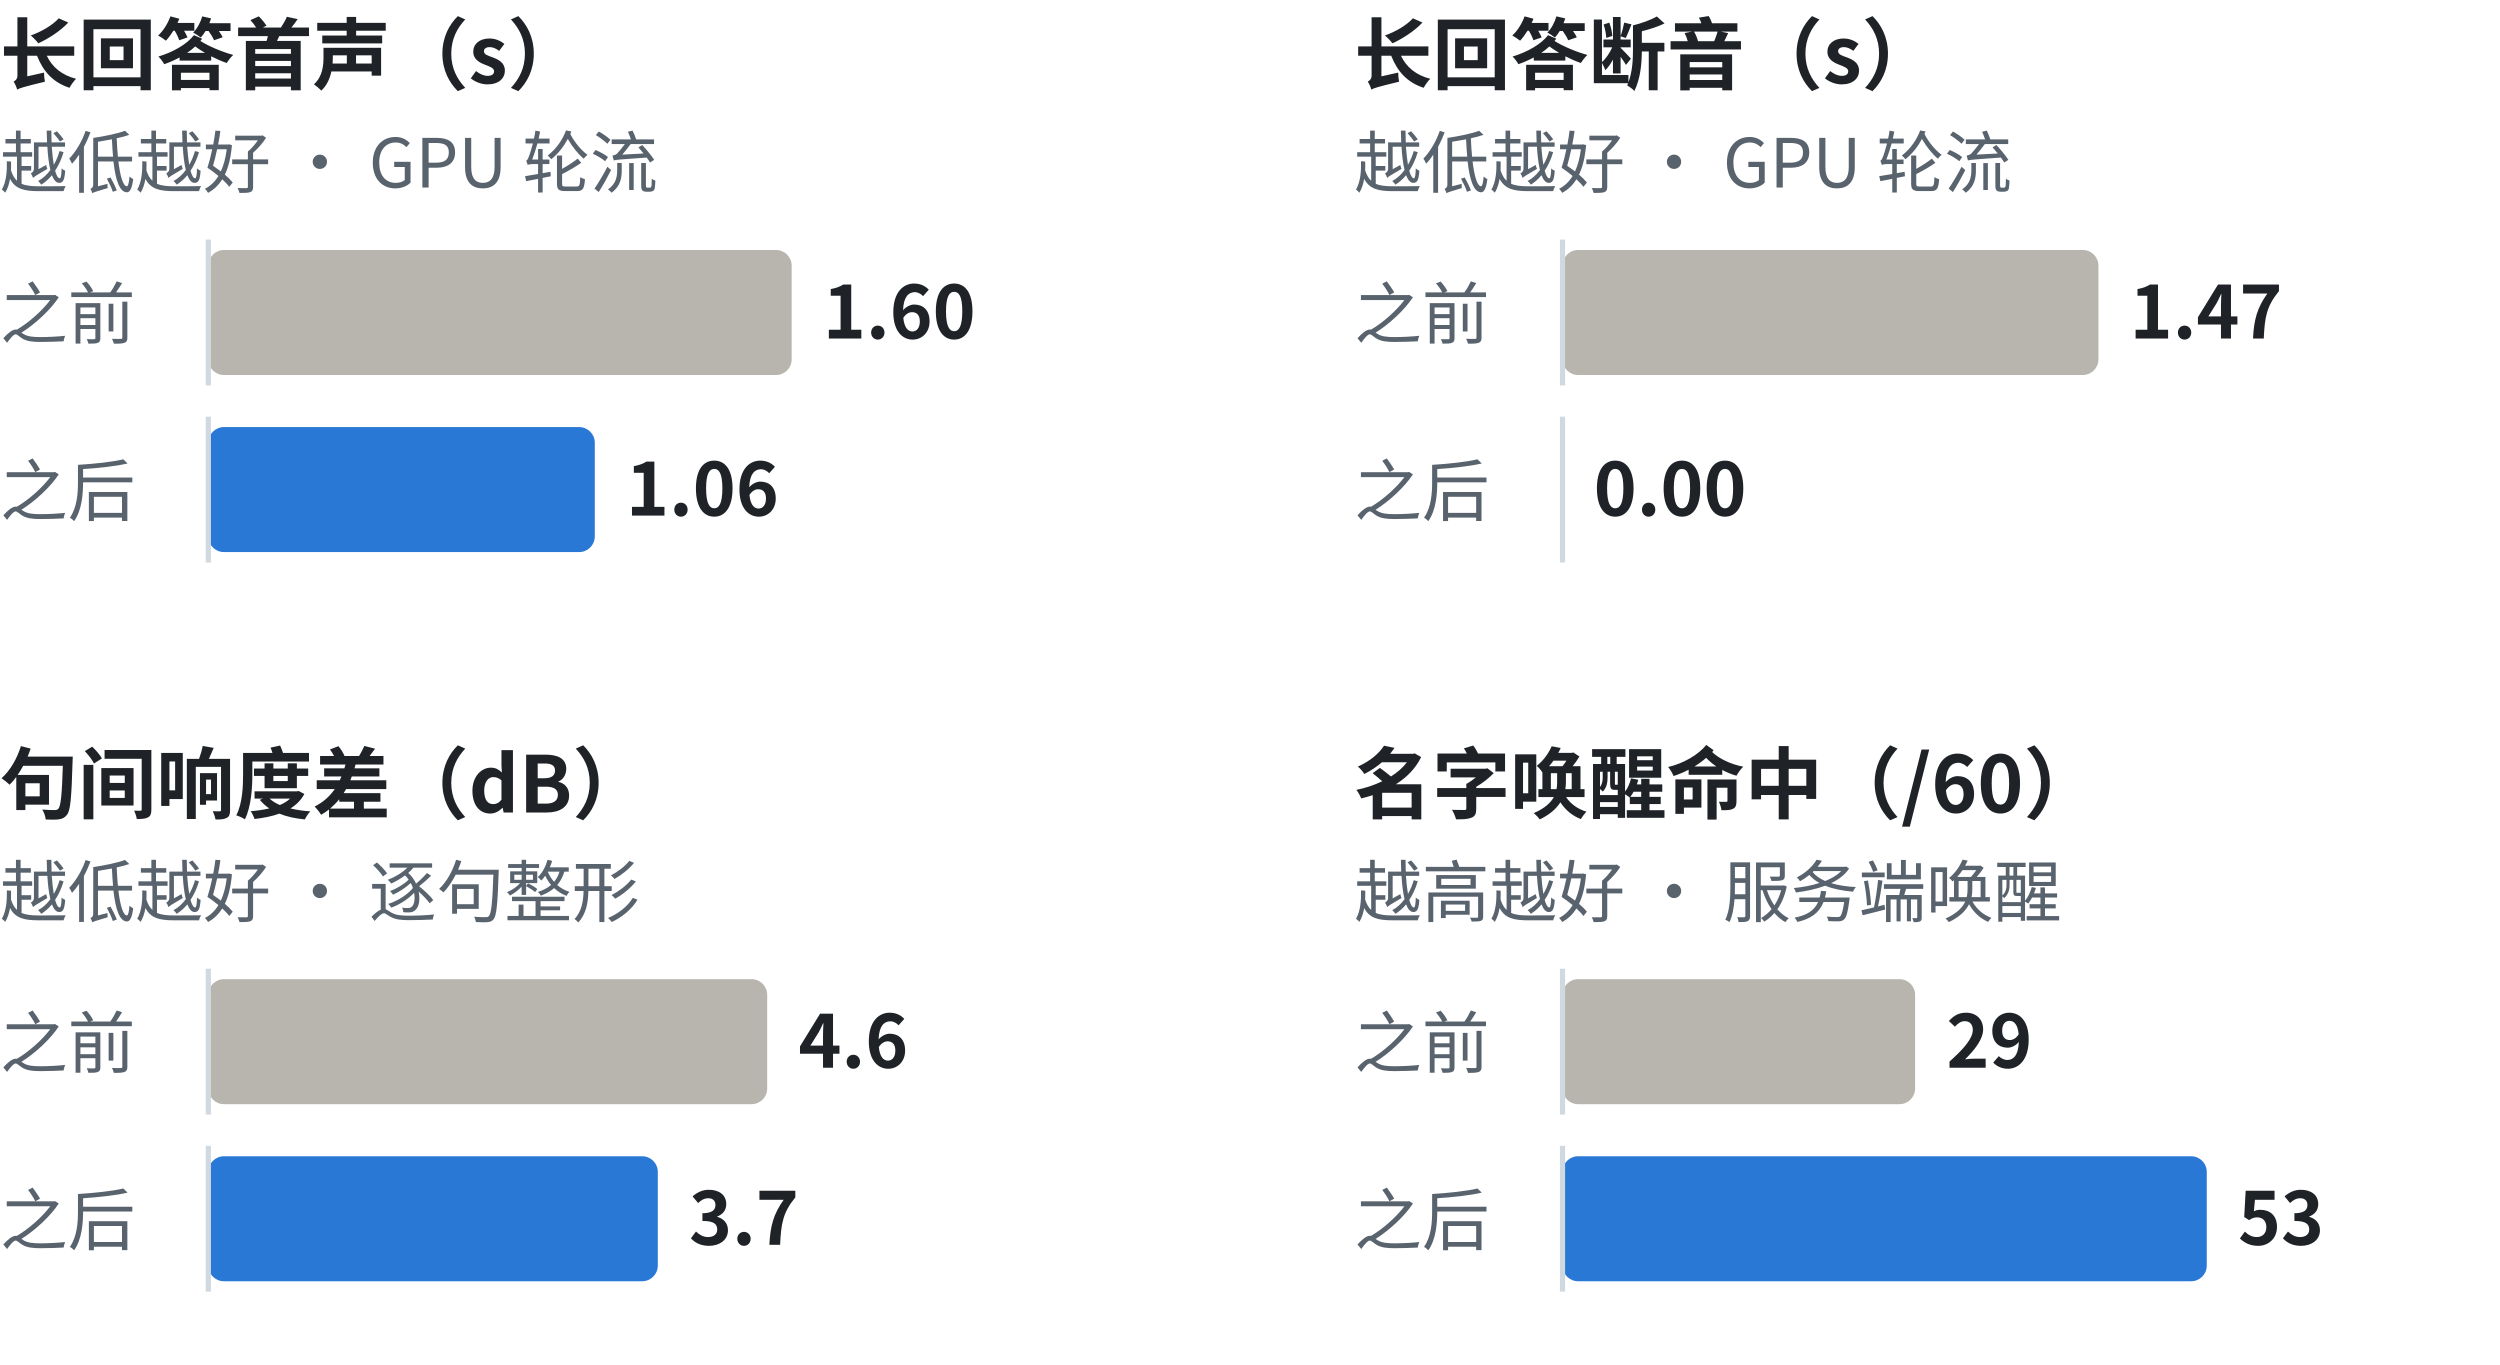
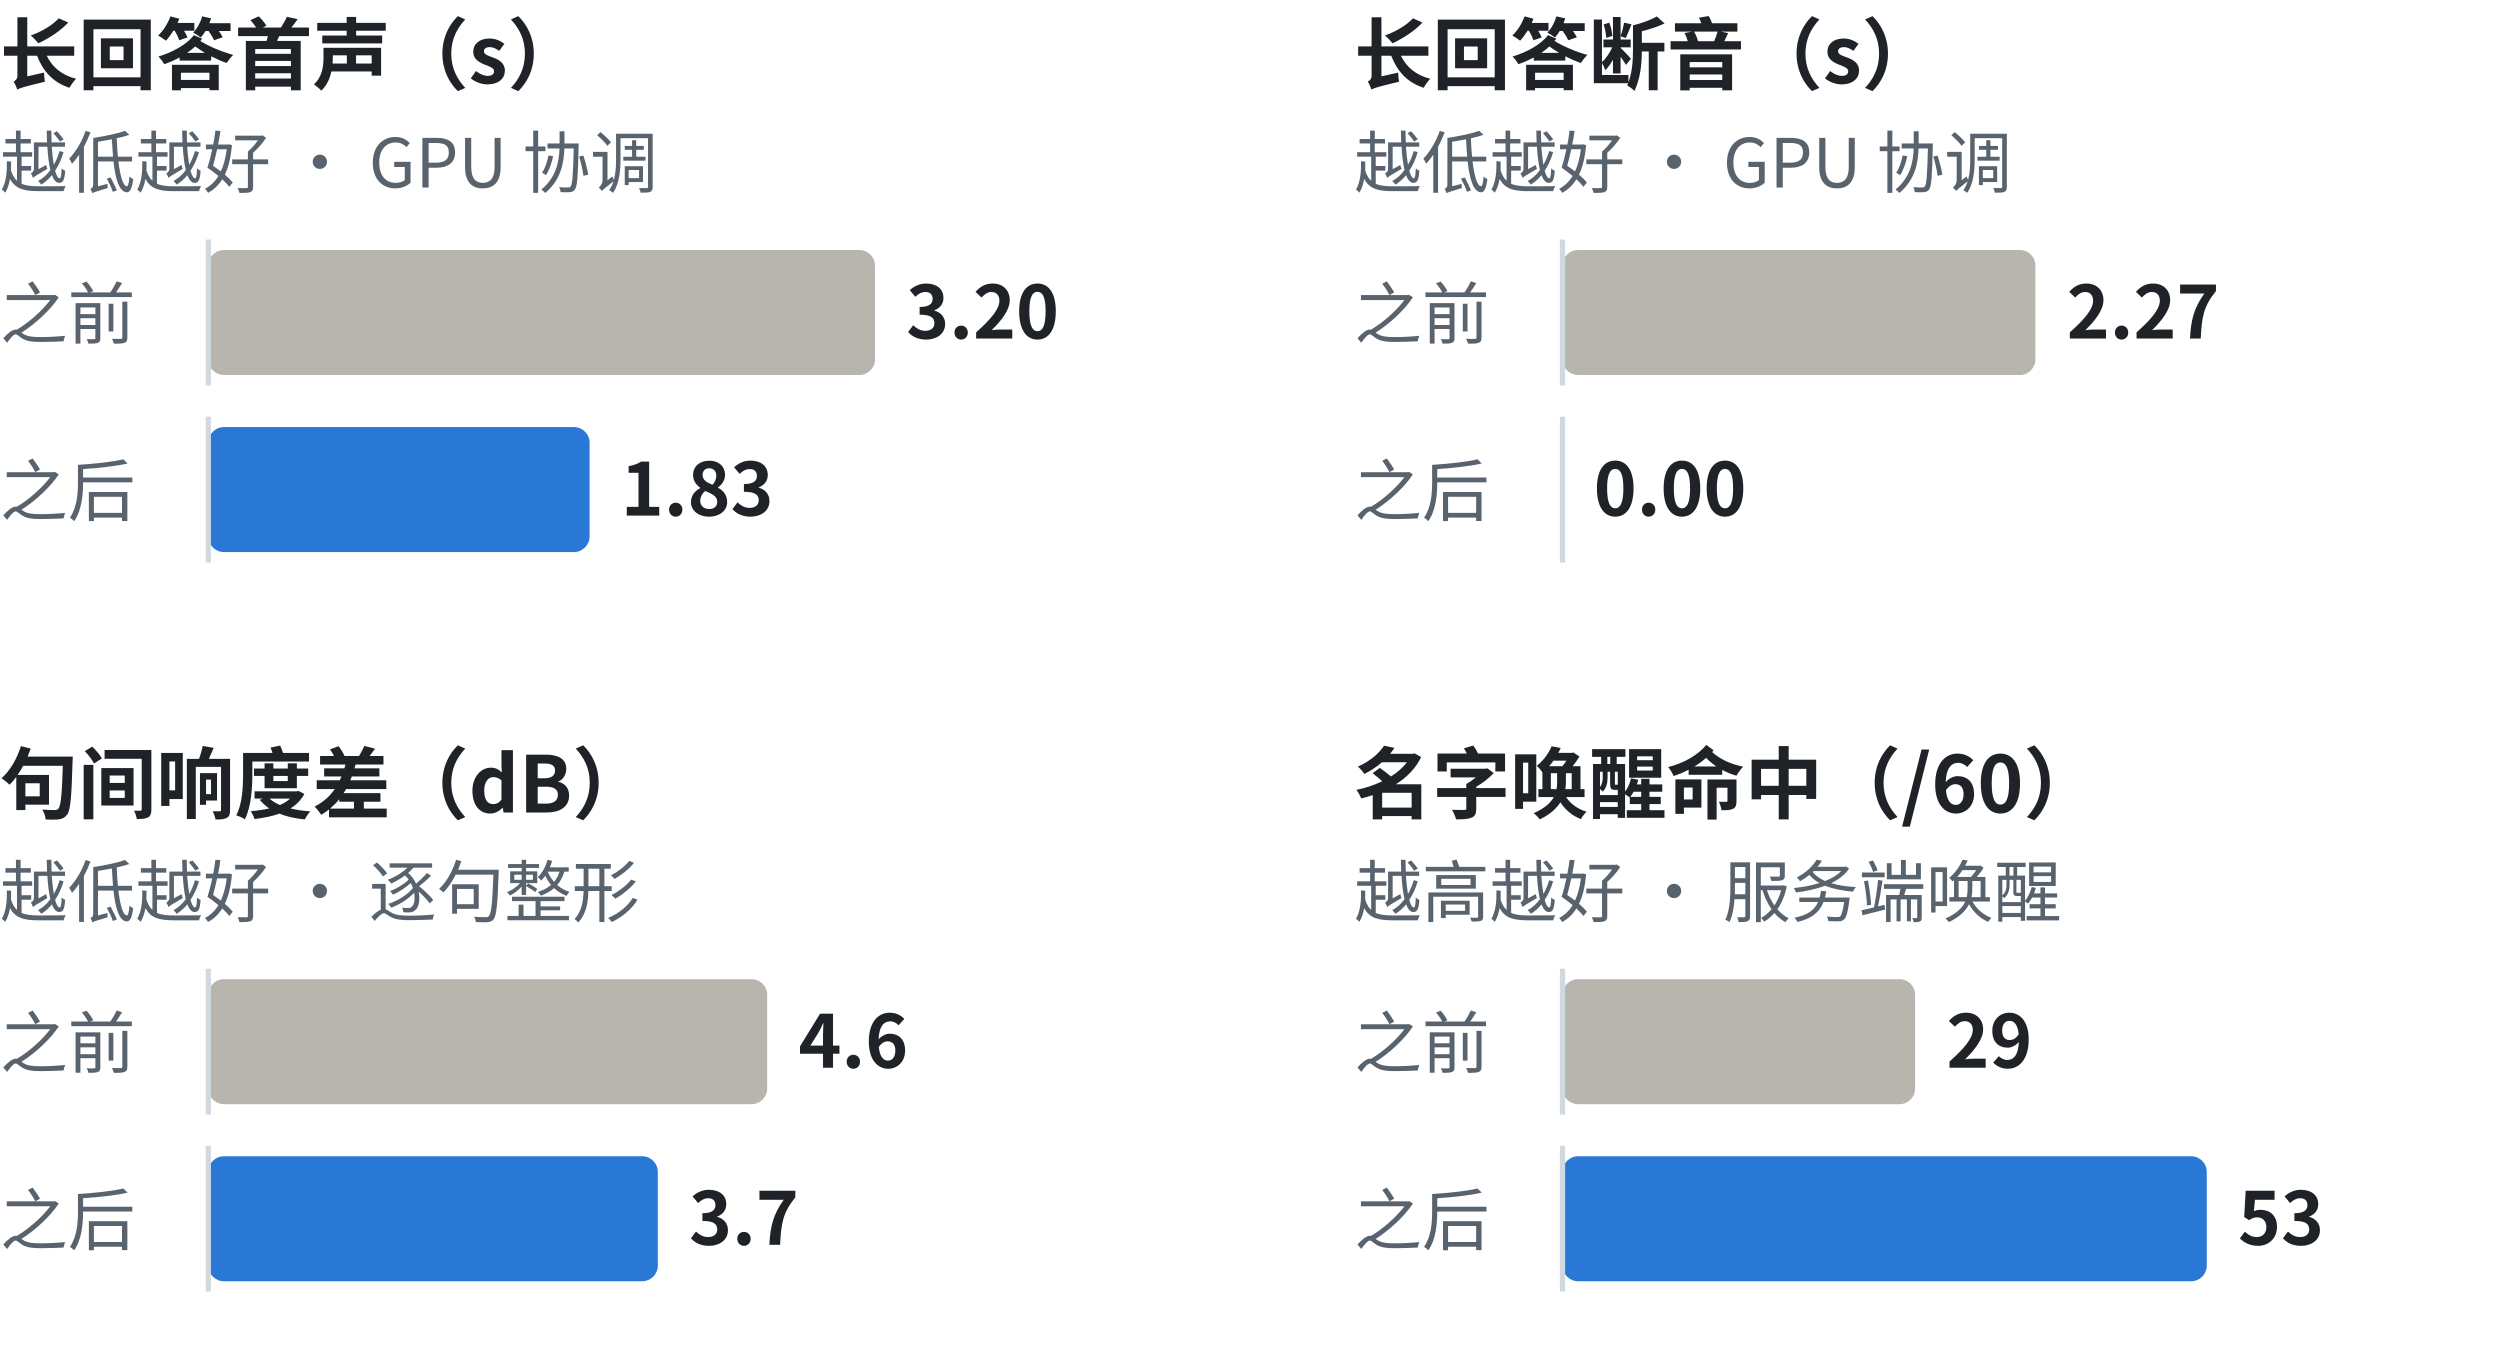
<svg xmlns="http://www.w3.org/2000/svg" viewBox="0 0 480 262" width="480" height="262" font-family="-apple-system,'Segoe UI','PingFang SC','Hiragino Sans GB','Microsoft YaHei','Noto Sans CJK SC',sans-serif">
  <defs>
    <pattern id="hatch" width="6" height="6" patternUnits="userSpaceOnUse" patternTransform="rotate(45)">
      <rect width="6" height="6" fill="#e34948" fill-opacity="0.18" />
      <line x1="0" y1="0" x2="0" y2="6" stroke="#e34948" stroke-width="2" />
    </pattern>
  </defs>
  <text x="0.0" y="16.0" font-size="15" fill="#1f2328" text-anchor="start" font-weight="600">长回答首声（s）</text>
-   <text x="0.0" y="36.0" font-size="13" fill="#59636e" text-anchor="start" font-weight="400">越低越好 · GPU 轮流</text>
+   <text x="0.0" y="36.0" font-size="13" fill="#59636e" text-anchor="start" font-weight="400">越低越好 · GPU 协调</text>
  <text x="0.0" y="65.0" font-size="13" fill="#59636e" text-anchor="start" font-weight="400">之前</text>
-   <rect x="40.0" y="48.0" width="112.0" height="24" rx="3.0" fill="#b7b5ae" />
+   <rect x="40.0" y="48.0" width="128.0" height="24" rx="3.0" fill="#b7b5ae" />
  <line x1="40" y1="46" x2="40" y2="74" stroke="#d1d9e0" />
-   <text x="158.0" y="65.0" font-size="14" fill="#1f2328" text-anchor="start" font-weight="600">1.60</text>
+   <text x="174.0" y="65.0" font-size="14" fill="#1f2328" text-anchor="start" font-weight="600">3.20</text>
  <text x="0.0" y="99.0" font-size="13" fill="#59636e" text-anchor="start" font-weight="400">之后</text>
-   <rect x="40.0" y="82.0" width="74.2" height="24" rx="3.0" fill="#2a78d6" />
+   <rect x="40.0" y="82.0" width="73.2" height="24" rx="3.0" fill="#2a78d6" />
  <line x1="40" y1="80" x2="40" y2="108" stroke="#d1d9e0" />
-   <text x="120.2" y="99.0" font-size="14" fill="#1f2328" text-anchor="start" font-weight="600">1.06</text>
+   <text x="119.2" y="99.0" font-size="14" fill="#1f2328" text-anchor="start" font-weight="600">1.83</text>
  <text x="260.0" y="16.0" font-size="15" fill="#1f2328" text-anchor="start" font-weight="600">长回答断音（s）</text>
-   <text x="260.0" y="36.0" font-size="13" fill="#59636e" text-anchor="start" font-weight="400">越低越好 · GPU 轮流</text>
+   <text x="260.0" y="36.0" font-size="13" fill="#59636e" text-anchor="start" font-weight="400">越低越好 · GPU 协调</text>
  <text x="260.0" y="65.0" font-size="13" fill="#59636e" text-anchor="start" font-weight="400">之前</text>
-   <rect x="300.0" y="48.0" width="102.9" height="24" rx="3.0" fill="#b7b5ae" />
+   <rect x="300.0" y="48.0" width="90.8" height="24" rx="3.0" fill="#b7b5ae" />
  <line x1="300" y1="46" x2="300" y2="74" stroke="#d1d9e0" />
-   <text x="408.9" y="65.0" font-size="14" fill="#1f2328" text-anchor="start" font-weight="600">1.47</text>
+   <text x="396.8" y="65.0" font-size="14" fill="#1f2328" text-anchor="start" font-weight="600">2.27</text>
  <text x="260.0" y="99.0" font-size="13" fill="#59636e" text-anchor="start" font-weight="400">之后</text>
  <line x1="300" y1="80" x2="300" y2="108" stroke="#d1d9e0" />
  <text x="306.0" y="99.0" font-size="14" fill="#1f2328" text-anchor="start" font-weight="600">0.00</text>
  <text x="0.0" y="156.0" font-size="15" fill="#1f2328" text-anchor="start" font-weight="600">句间响度差（dB）</text>
  <text x="0.0" y="176.0" font-size="13" fill="#59636e" text-anchor="start" font-weight="400">越低越好 · 逐句整形</text>
  <text x="0.0" y="205.0" font-size="13" fill="#59636e" text-anchor="start" font-weight="400">之前</text>
  <rect x="40.0" y="188.0" width="107.3" height="24" rx="3.0" fill="#b7b5ae" />
  <line x1="40" y1="186" x2="40" y2="214" stroke="#d1d9e0" />
  <text x="153.3" y="205.0" font-size="14" fill="#1f2328" text-anchor="start" font-weight="600">4.6</text>
  <text x="0.0" y="239.0" font-size="13" fill="#59636e" text-anchor="start" font-weight="400">之后</text>
  <rect x="40.0" y="222.0" width="86.3" height="24" rx="3.0" fill="#2a78d6" />
  <line x1="40" y1="220" x2="40" y2="248" stroke="#d1d9e0" />
  <text x="132.3" y="239.0" font-size="14" fill="#1f2328" text-anchor="start" font-weight="600">3.7</text>
  <text x="260.0" y="156.0" font-size="15" fill="#1f2328" text-anchor="start" font-weight="600">名字唤醒命中（/60）</text>
  <text x="260.0" y="176.0" font-size="13" fill="#59636e" text-anchor="start" font-weight="400">越高越好 · 服务端唤醒</text>
  <text x="260.0" y="205.0" font-size="13" fill="#59636e" text-anchor="start" font-weight="400">之前</text>
  <rect x="300.0" y="188.0" width="67.7" height="24" rx="3.0" fill="#b7b5ae" />
  <line x1="300" y1="186" x2="300" y2="214" stroke="#d1d9e0" />
  <text x="373.7" y="205.0" font-size="14" fill="#1f2328" text-anchor="start" font-weight="600">29</text>
  <text x="260.0" y="239.0" font-size="13" fill="#59636e" text-anchor="start" font-weight="400">之后</text>
  <rect x="300.0" y="222.0" width="123.7" height="24" rx="3.0" fill="#2a78d6" />
  <line x1="300" y1="220" x2="300" y2="248" stroke="#d1d9e0" />
  <text x="429.7" y="239.0" font-size="14" fill="#1f2328" text-anchor="start" font-weight="600">53</text>
</svg>
